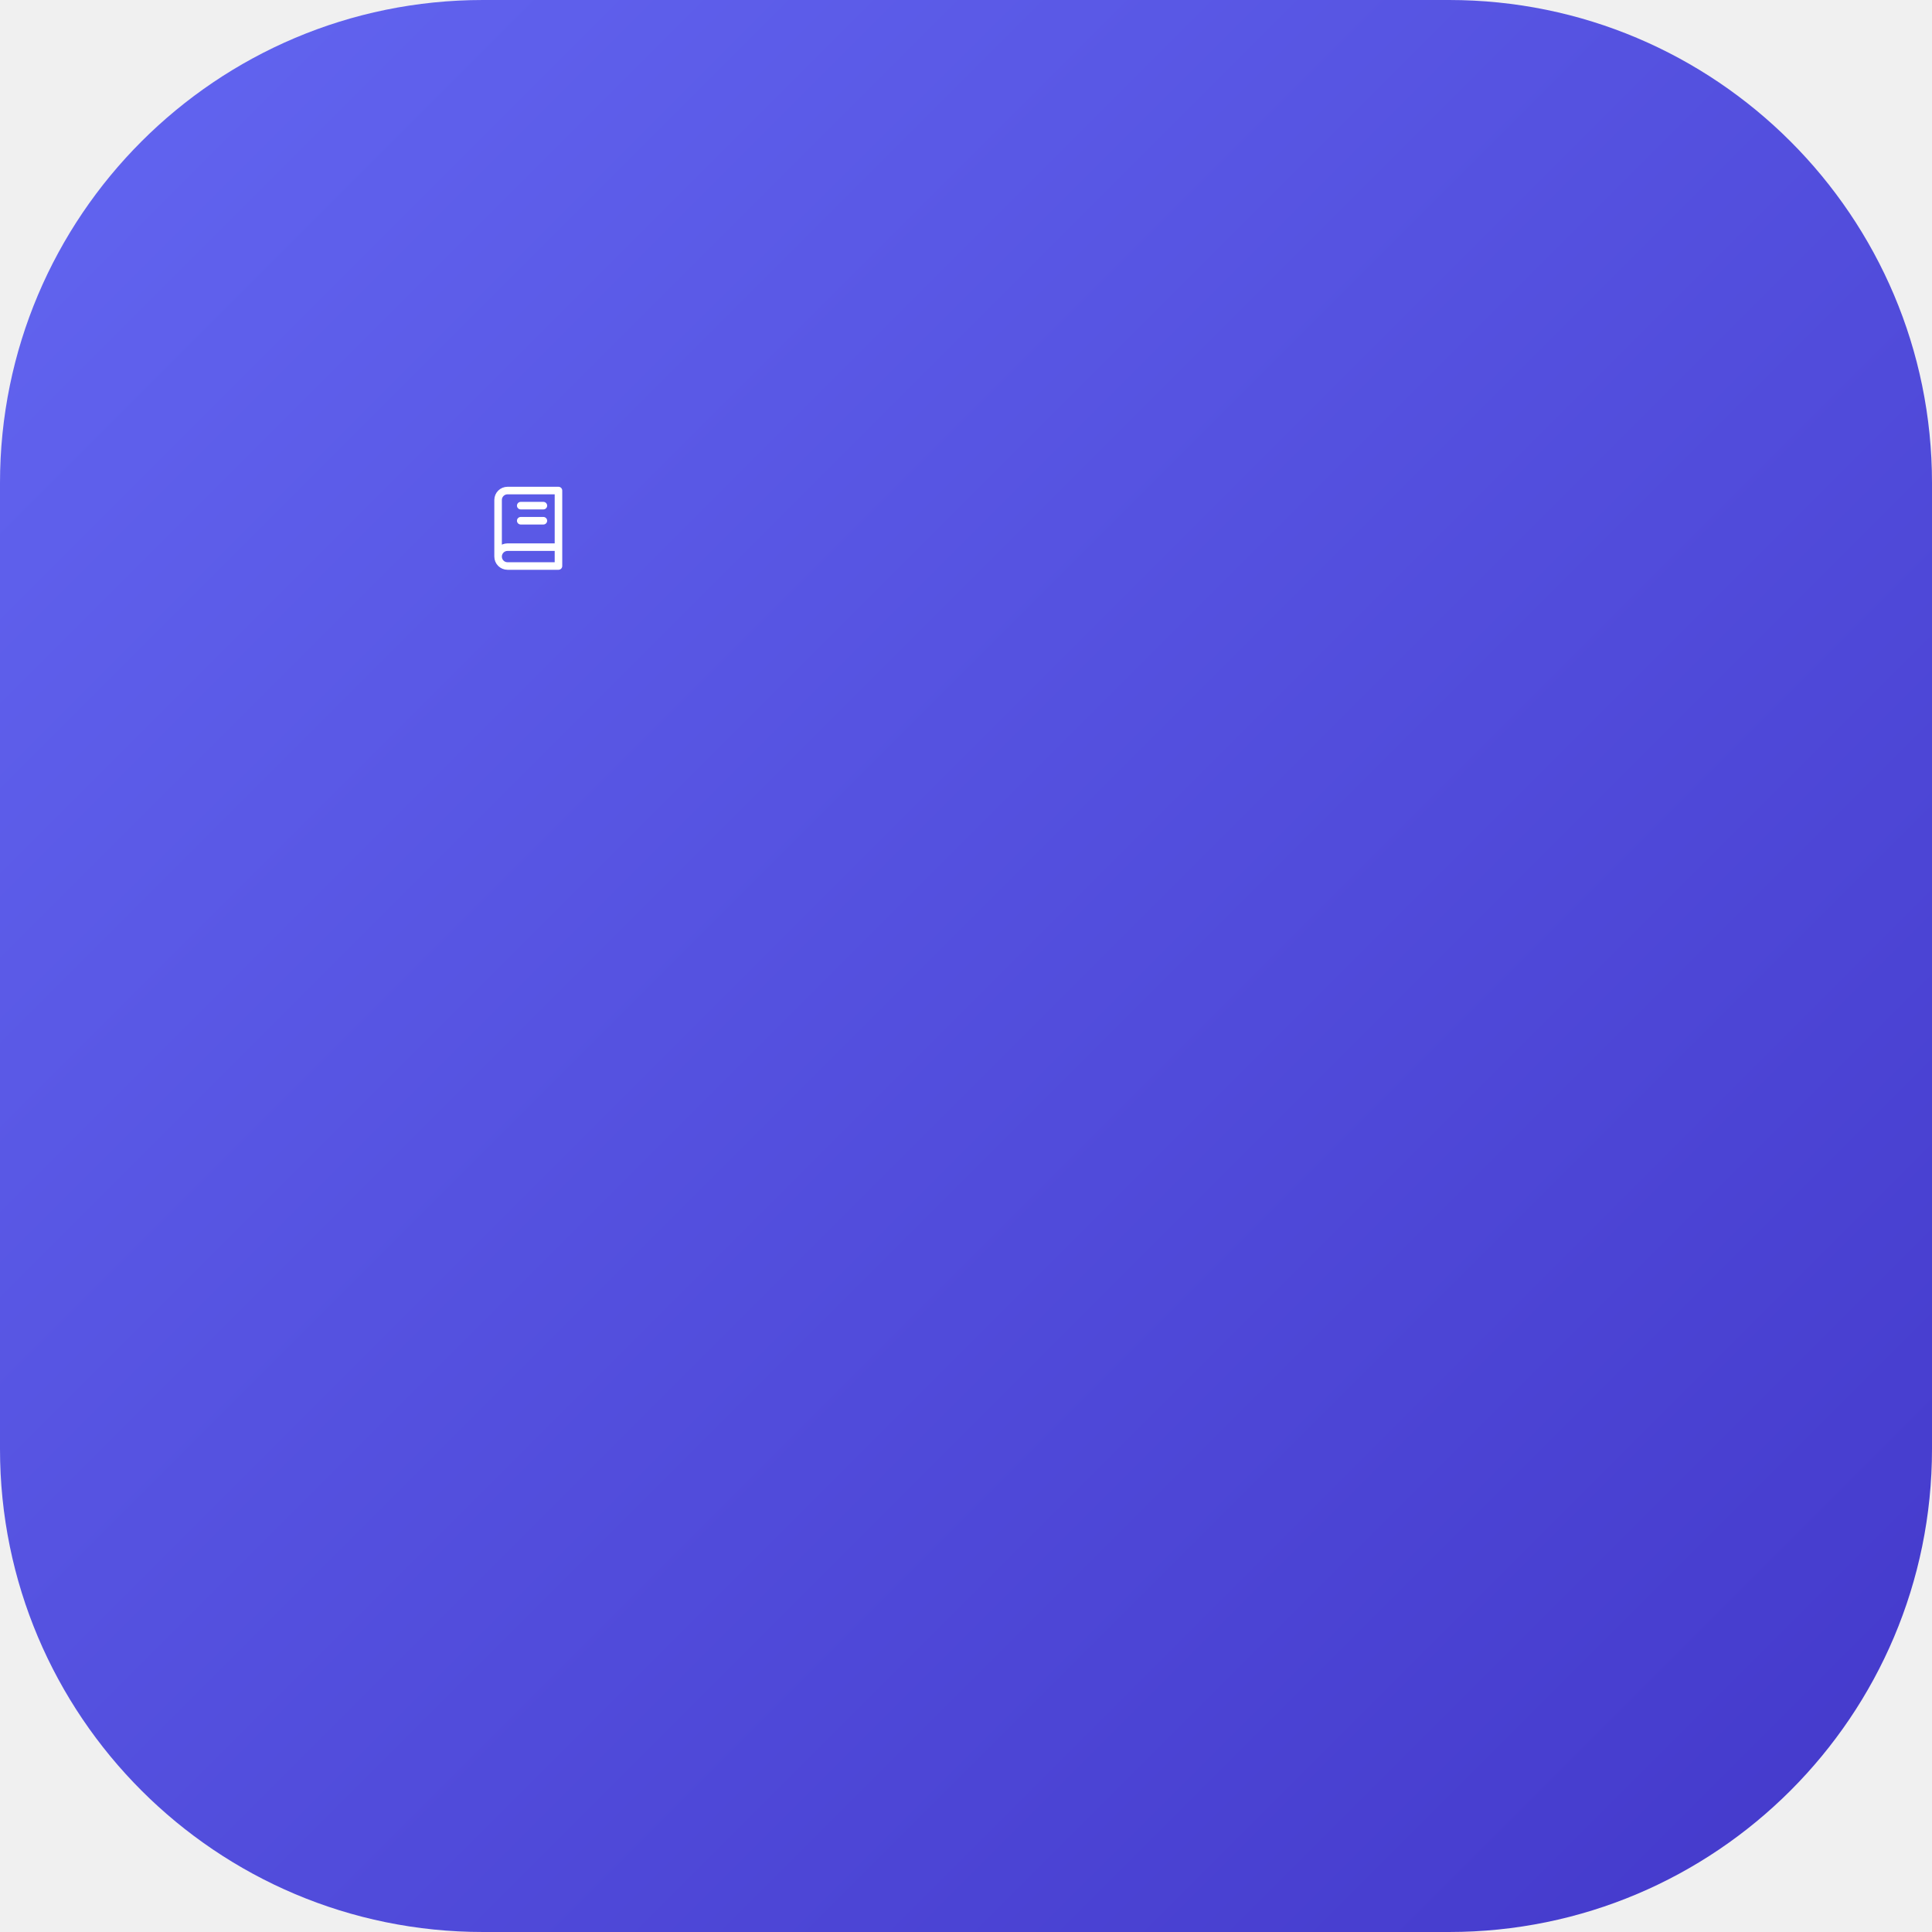
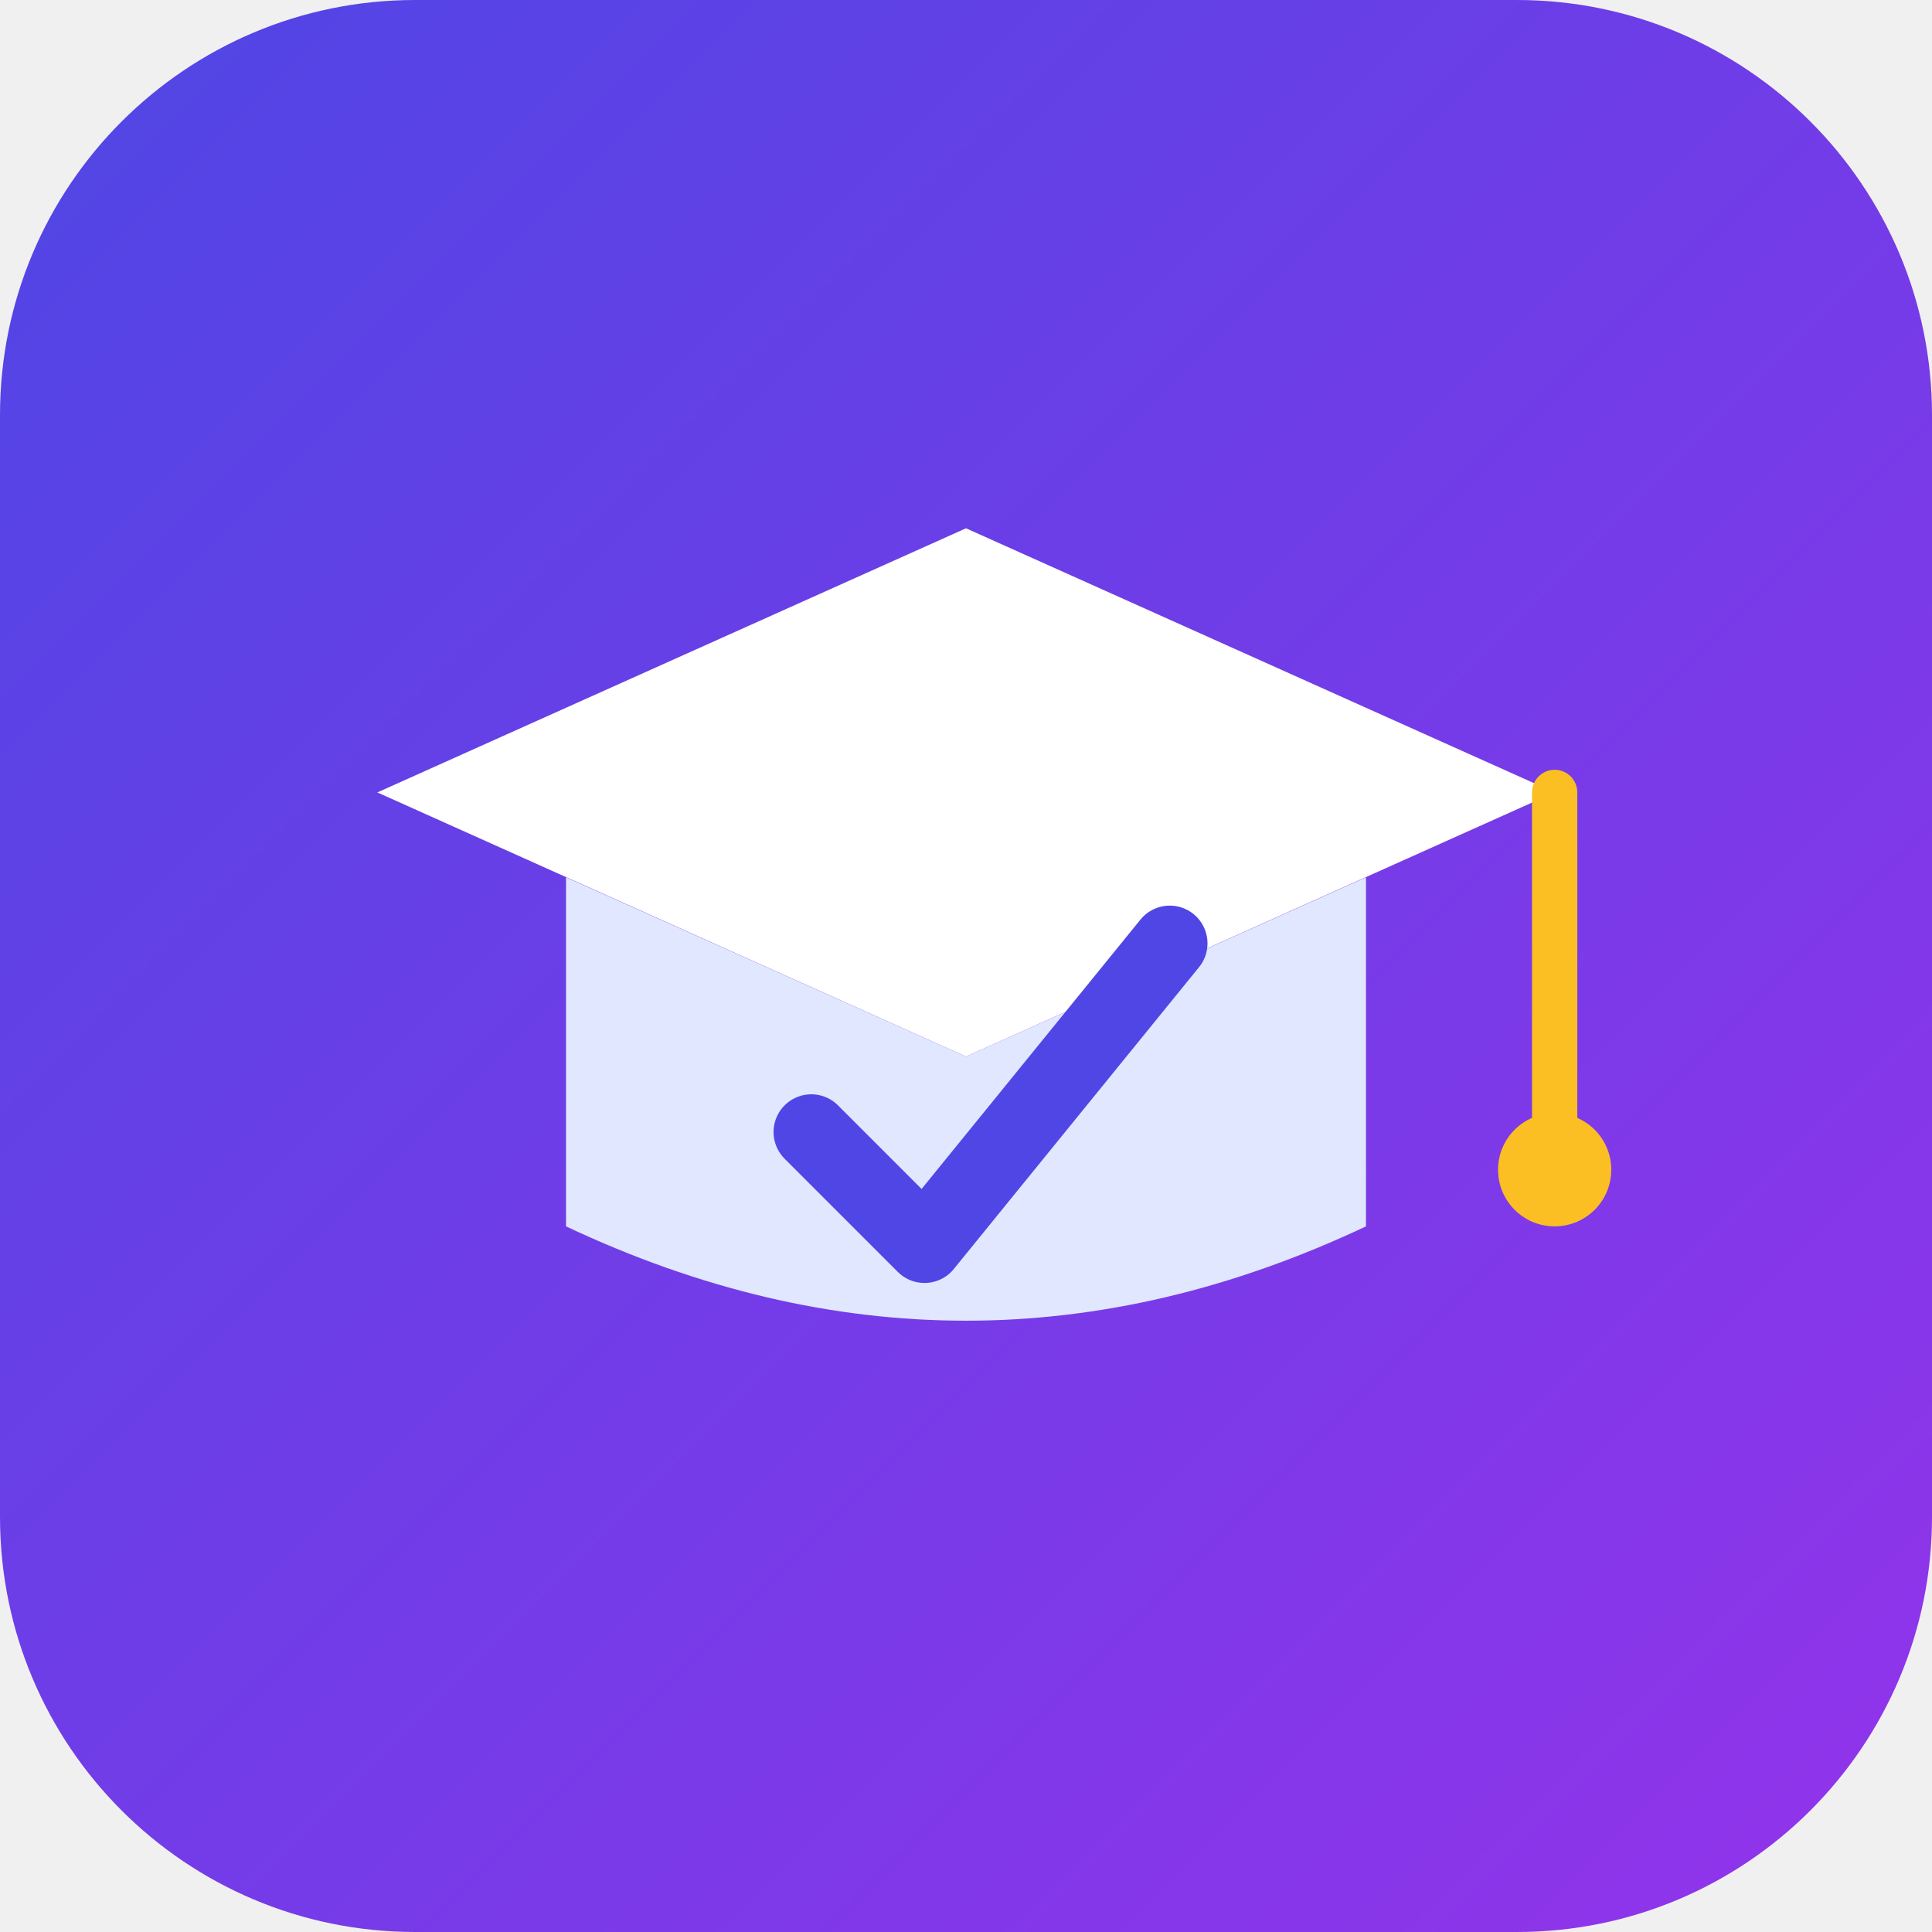
- <svg xmlns="http://www.w3.org/2000/svg" viewBox="0 0 1024 1024" width="1024" height="1024">
+ <svg xmlns="http://www.w3.org/2000/svg" viewBox="0 0 1024 1024">
  <defs>
    <linearGradient id="grad" x1="0%" y1="0%" x2="100%" y2="100%">
-       <stop offset="0%" stop-color="#6366f1" />
-       <stop offset="100%" stop-color="#4338ca" />
+       <stop offset="0%" stop-color="#4F46E5" />
+       <stop offset="100%" stop-color="#9333EA" />
    </linearGradient>
  </defs>
-   <rect width="1024" height="1024" fill="url(#grad)" rx="256" ry="256" />
-   <g transform="translate(256, 256) scale(2)">
-     <path d="M4 19.5v-15A2.5 2.5 0 0 1 6.5 2H20v20H6.5a2.5 2.5 0 0 1 0-5H20" fill="none" stroke="#ffffff" stroke-width="2" stroke-linecap="round" stroke-linejoin="round" />
-     <path d="M10 10h6" fill="none" stroke="#ffffff" stroke-width="2" stroke-linecap="round" stroke-linejoin="round" />
-     <path d="M10 6h6" fill="none" stroke="#ffffff" stroke-width="2" stroke-linecap="round" stroke-linejoin="round" />
-   </g>
+   <rect width="1024" height="1024" fill="url(#grad)" rx="220" />
+   <path d="M512 280 L200 420 L512 560 L824 420 Z" fill="#ffffff" />
+   <path d="M300 465 L300 650 Q512 750 724 650 L724 465 L512 560 Z" fill="#E0E7FF" />
+   <path d="M824 420 L824 600" stroke="#FBBF24" stroke-width="24" stroke-linecap="round" />
+   <circle cx="824" cy="620" r="30" fill="#FBBF24" />
+   <path d="M430 600 L490 660 L620 500" fill="none" stroke="#4F46E5" stroke-width="40" stroke-linecap="round" stroke-linejoin="round" />
</svg>
